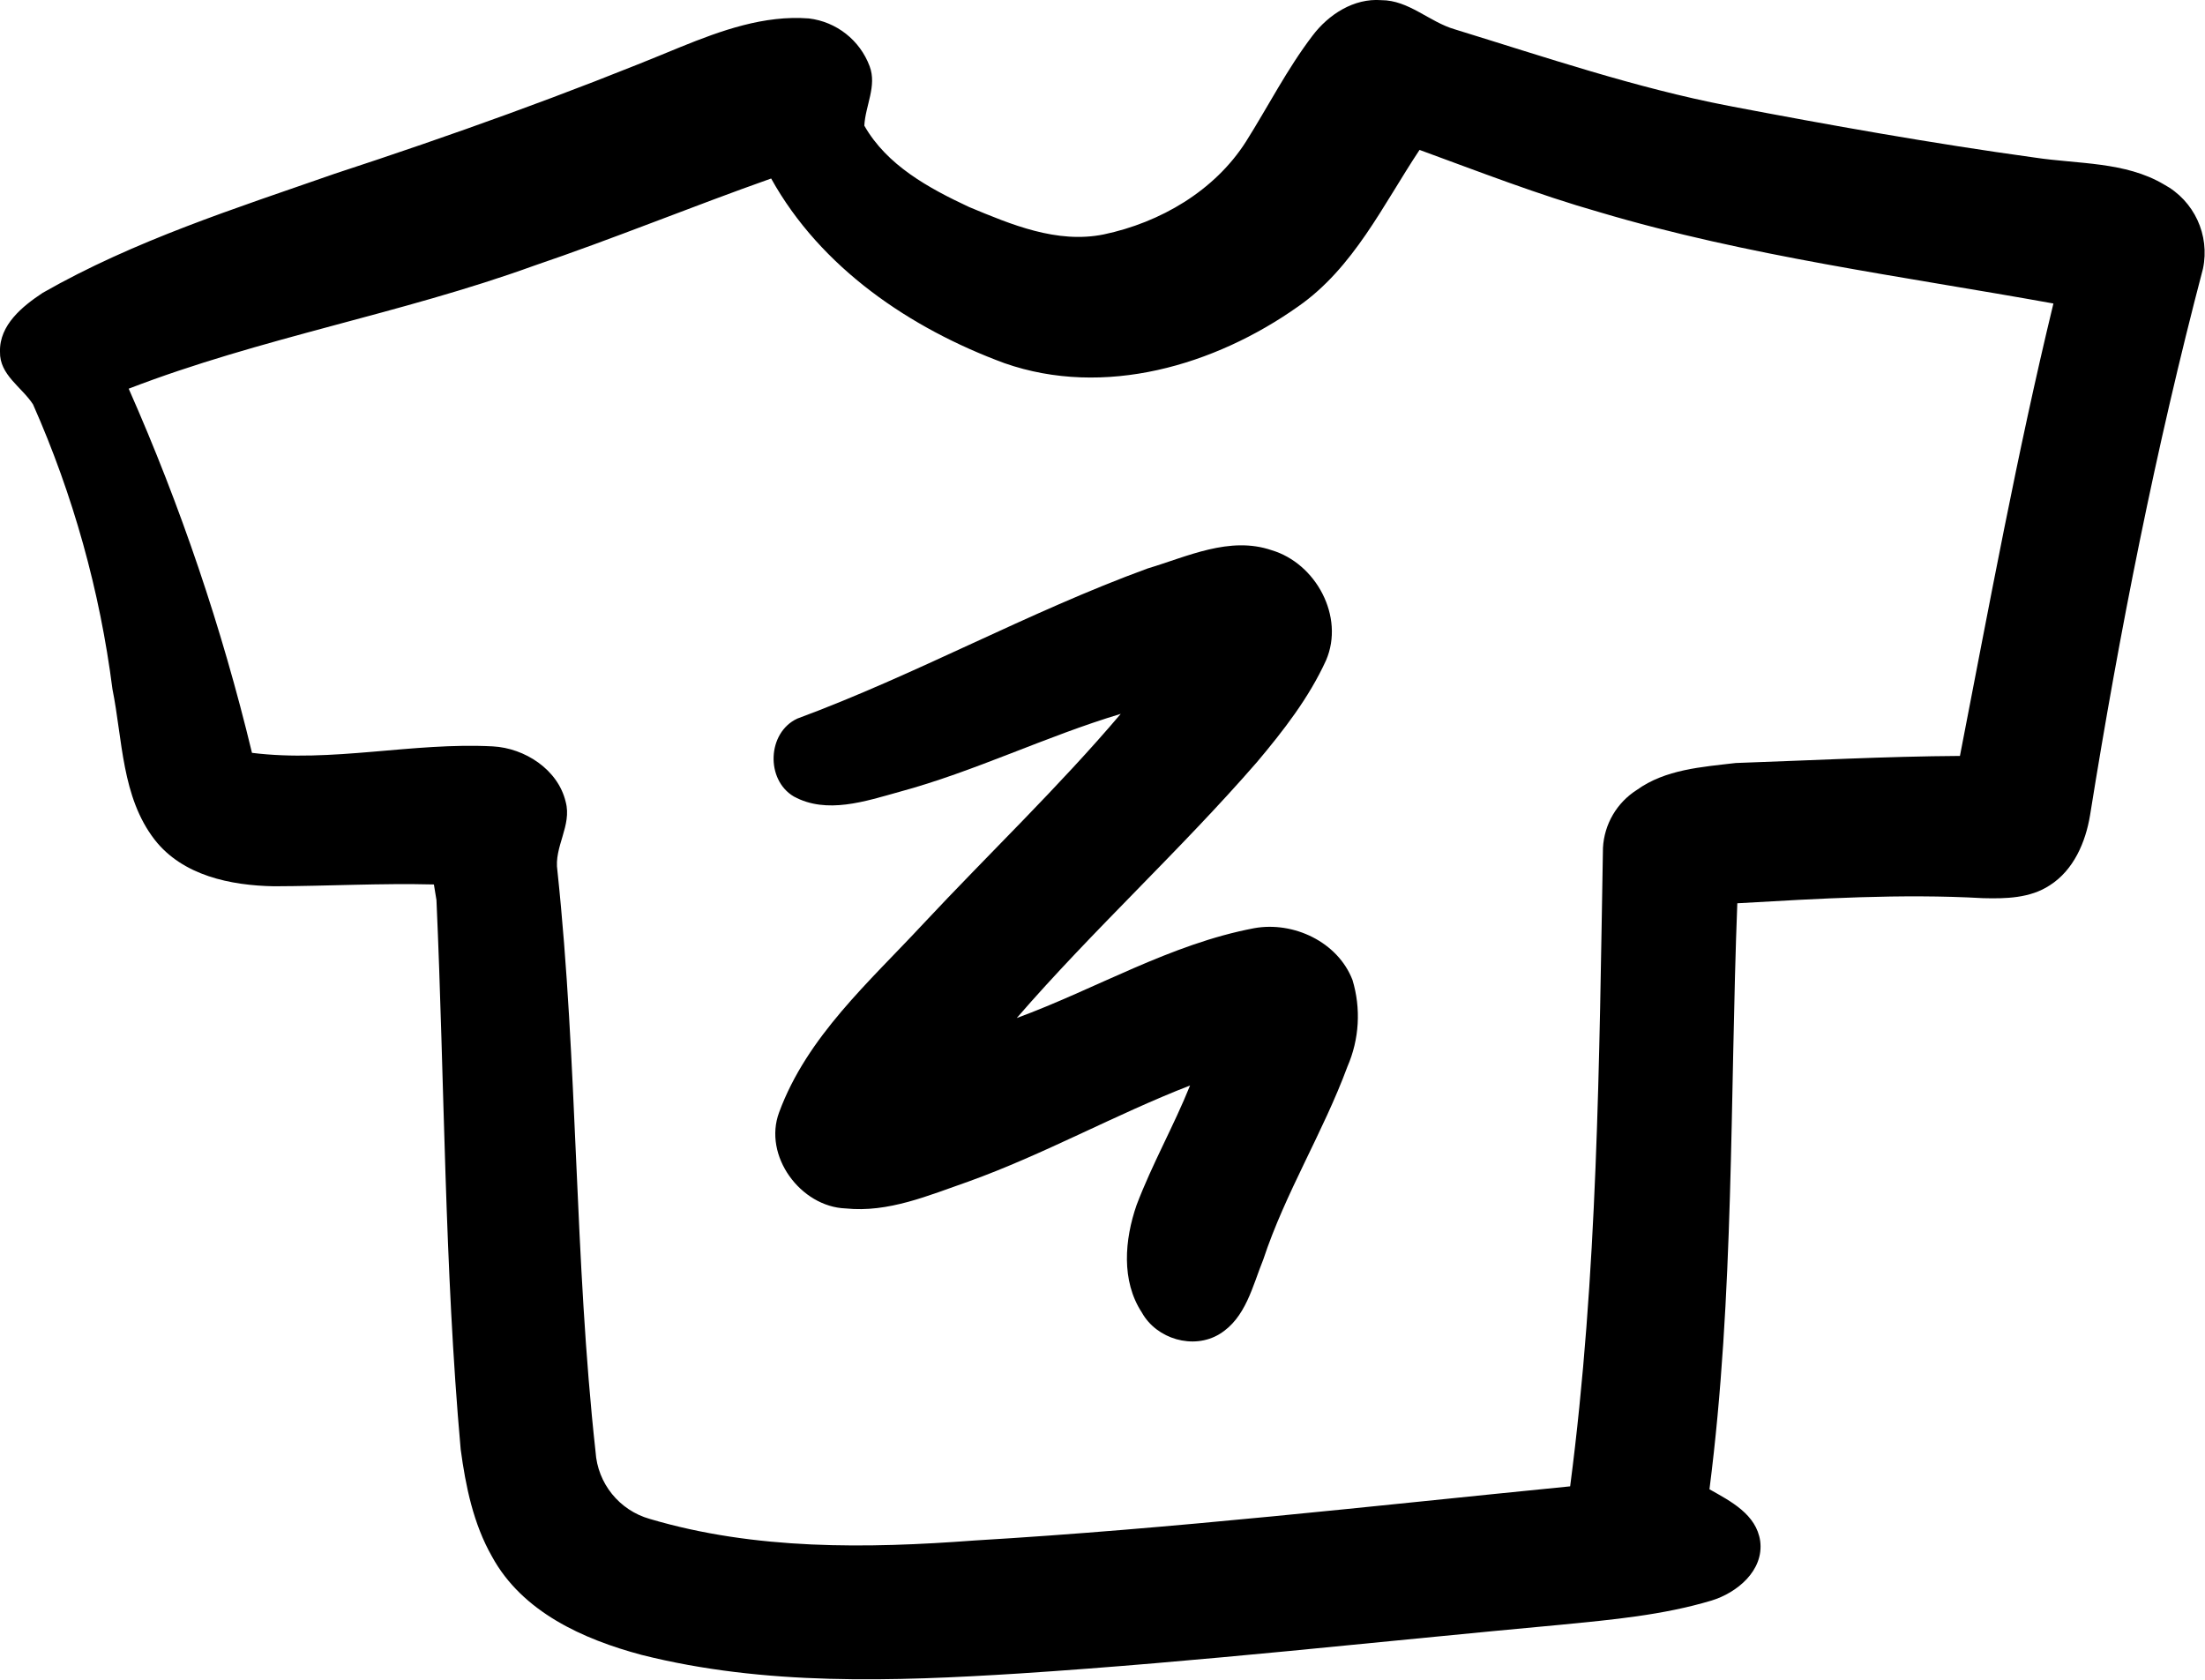
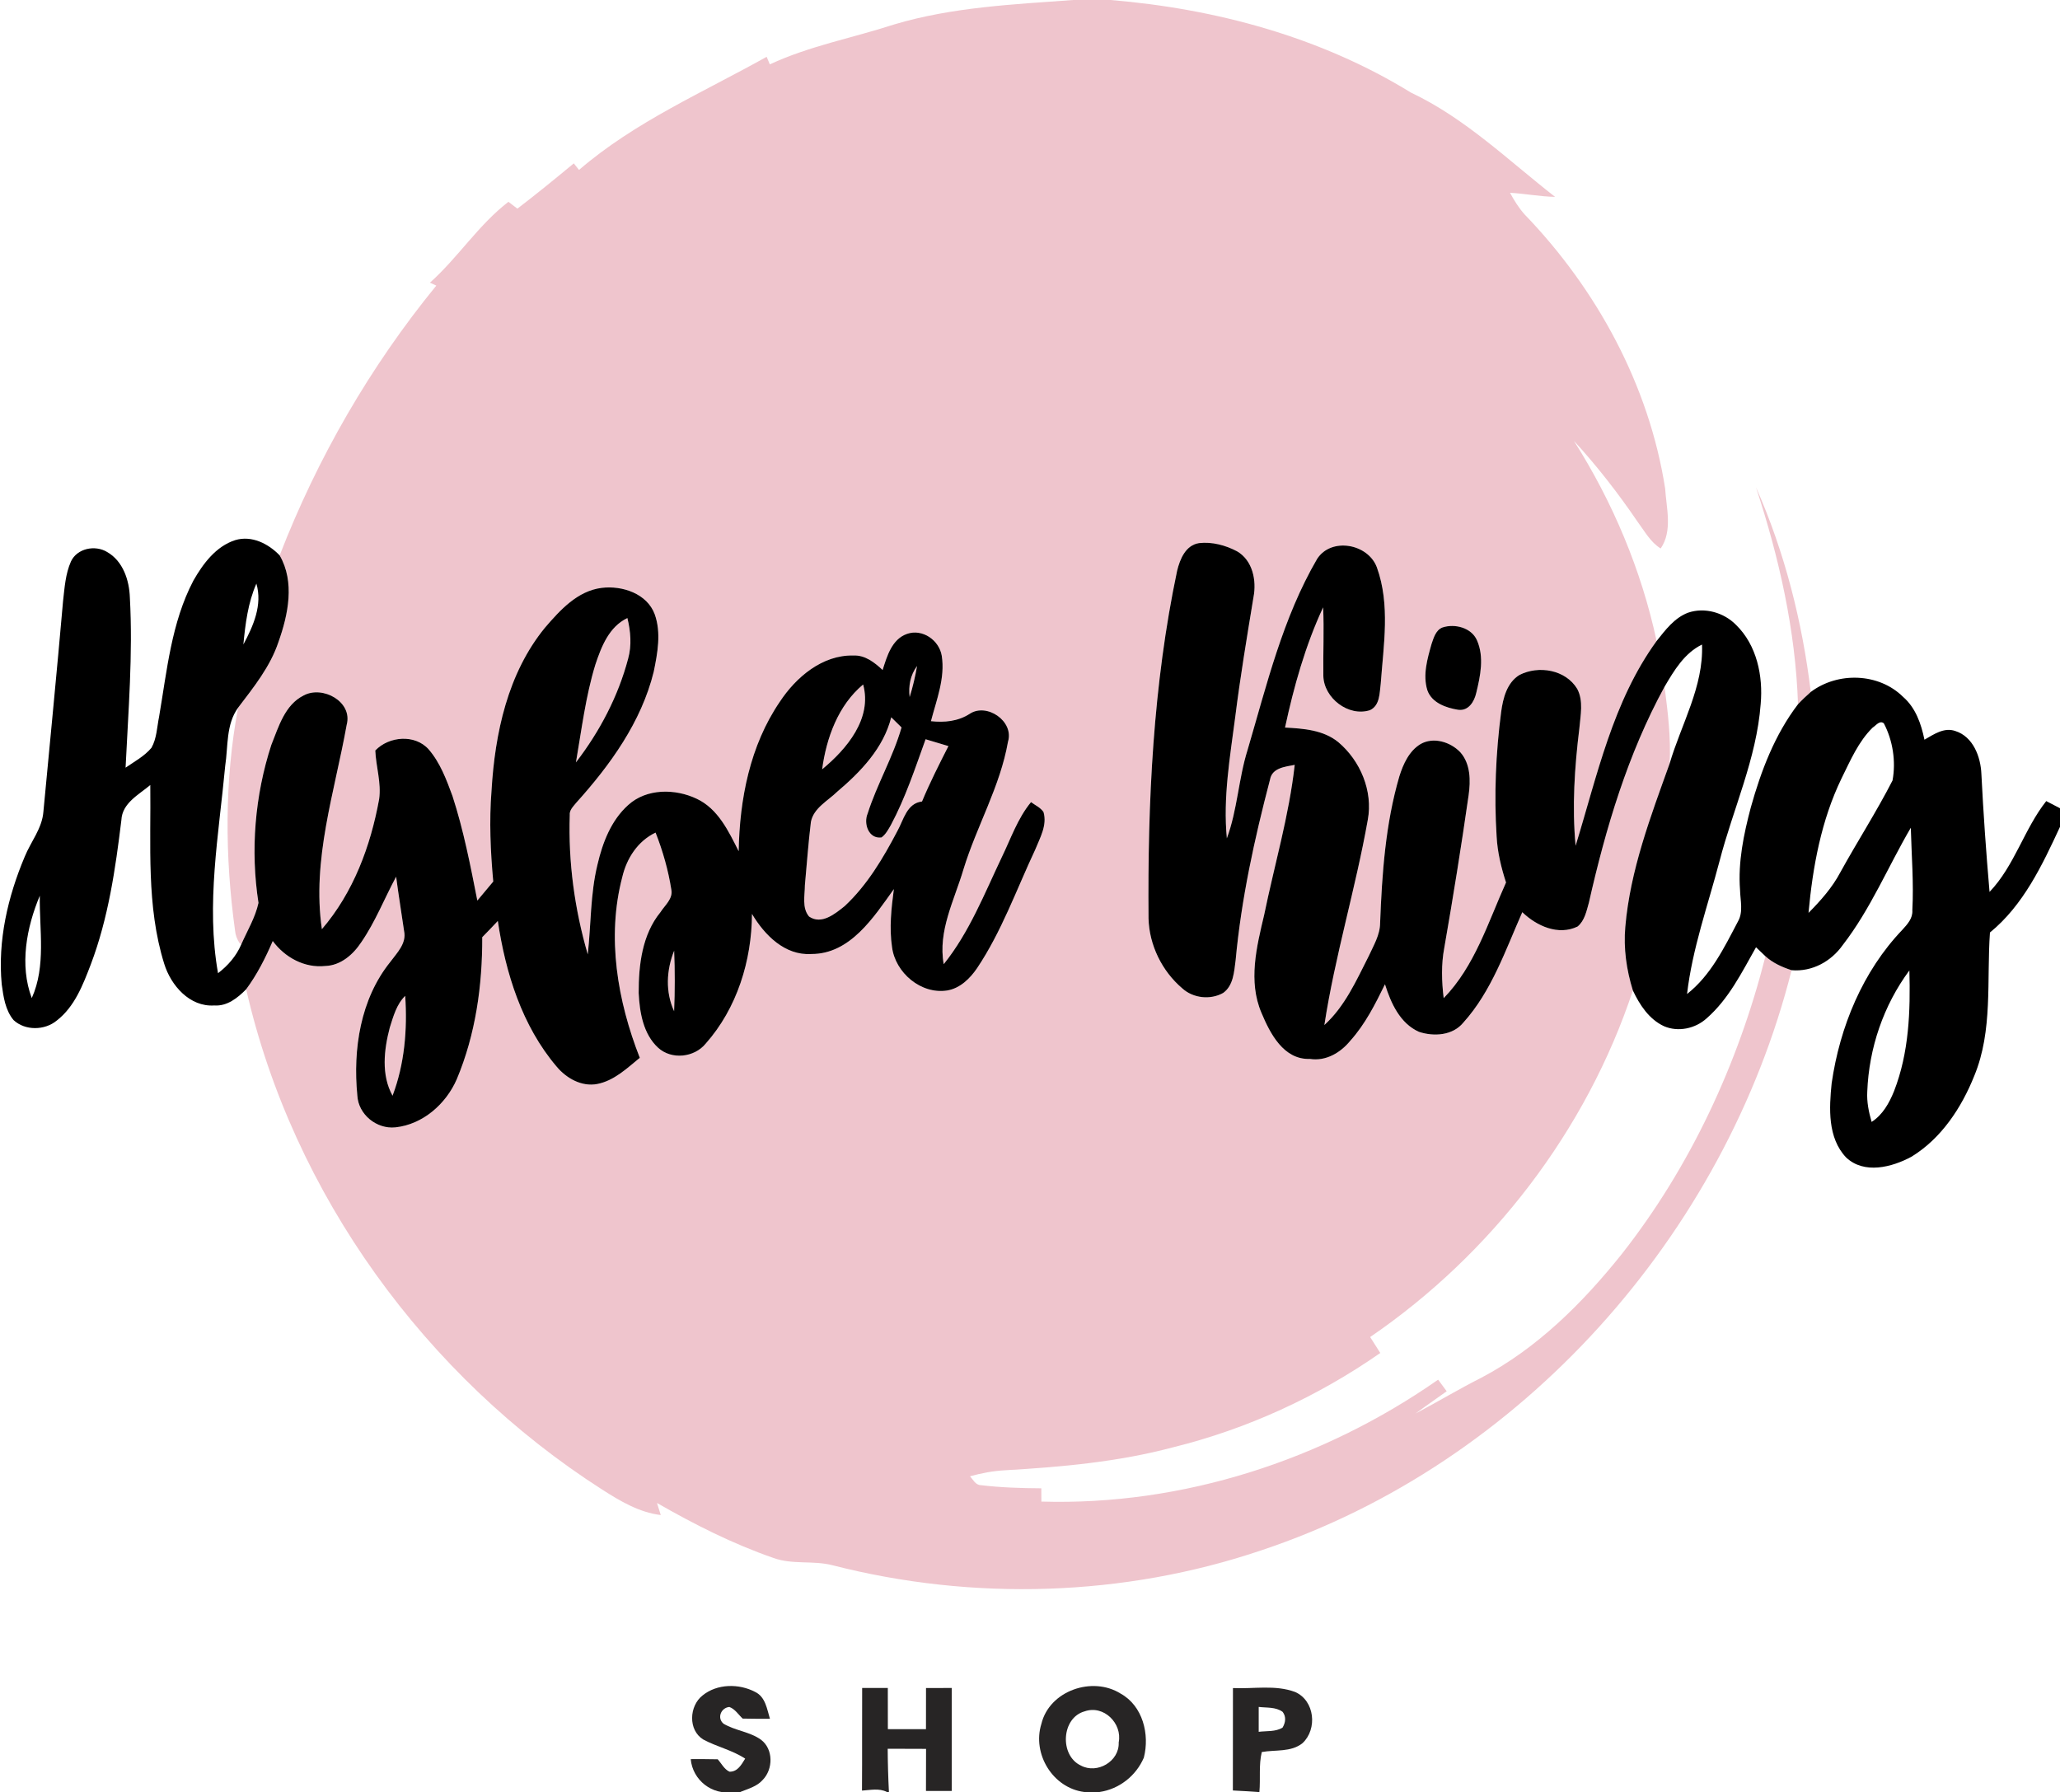
- <svg xmlns="http://www.w3.org/2000/svg" id="Layer_1" data-name="Layer 1" viewBox="0 0 292.97 223.15">
-   <path d="M527.91,315c2.13-2.82,5.49-5,9.14-4.72,3.66,0,6.38,2.9,9.77,3.88,12,3.69,24,7.77,36.34,10.16,13.52,2.58,27.08,5,40.72,6.88,5.74.87,12,.52,17.14,3.56a10.31,10.31,0,0,1,5.2,11.21c-6.28,23.91-11.09,48.2-15,72.61-.59,3.59-2.18,7.3-5.35,9.32-2.62,1.73-5.87,1.79-8.89,1.71-10.88-.61-21.77.06-32.63.68-1,26-.39,52-3.7,77.87,2.8,1.58,6.23,3.32,6.74,6.88.51,3.92-3.08,6.88-6.48,7.91-6.48,1.94-13.25,2.55-20,3.21-24,2.2-48,4.92-72,6.48-16.7,1.05-33.77,1.65-50.13-2.47-7.76-2.07-15.88-5.7-19.9-13.09-2.47-4.34-3.49-9.32-4.15-14.22-2.17-24.27-2.13-48.65-3.22-73-.09-.52-.25-1.55-.34-2.07-7.08-.18-14.16.22-21.24.24-5.75-.1-12.15-1.41-15.87-6.2-4.39-5.68-4.24-13.26-5.6-20A135.94,135.94,0,0,0,357.91,364c-1.49-2.31-4.47-3.92-4.39-7-.1-3.56,3-6.06,5.68-7.83,12.17-6.95,25.6-11.22,38.78-15.82,15.51-5.08,30.88-10.59,45.95-16.84,5.4-2.19,11.12-4.26,17.06-3.8a9.87,9.87,0,0,1,8.07,6.34c1,2.64-.57,5.26-.7,7.91,3,5.28,8.58,8.31,13.9,10.8,5.62,2.34,11.69,4.91,17.91,3.65,7.5-1.58,14.71-5.77,18.89-12.32C522,324.43,524.53,319.43,527.91,315Zm14.22,15.18c-4.85,7.3-8.75,15.67-16.15,20.82-11.07,7.83-25.74,12.16-39,7.52-12.52-4.62-24.4-12.66-31-24.54-10.57,3.74-20.94,8-31.57,11.61-17.64,6.39-36.28,9.56-53.79,16.32A284.42,284.42,0,0,1,387,410.3c10.67,1.33,21.3-1.42,32-.86,4.25.23,8.66,3.07,9.68,7.37.86,3.15-1.59,6-1.1,9.15,2.73,25.66,2.24,51.56,5.07,77.22a9.92,9.92,0,0,0,7.21,8.92c14,4.15,28.8,3.94,43.2,2.86,26.43-1.57,52.74-4.58,79.08-7.19,3.67-28.12,3.86-56.53,4.36-84.84a9.72,9.72,0,0,1,4.5-7.7c3.8-2.74,8.64-3.05,13.14-3.58,9.93-.34,19.86-.88,29.79-.94,3.9-20.07,7.6-40.23,12.42-60.12-20.17-3.64-40.62-6.28-60.32-12.14C557.88,336.13,550,333.06,542.13,330.18Z" transform="translate(-353.52 -310.26)" />
-   <path d="M506,385.8c5.29-1.58,10.89-4.33,16.47-2.43,5.9,1.75,9.73,8.84,7.24,14.63-2.28,5-5.68,9.37-9.19,13.54-10.2,11.74-21.74,22.26-31.91,34,10.55-3.88,20.4-9.83,31.55-11.94,5.21-.94,11.1,1.81,13.06,6.88a16.73,16.73,0,0,1-.67,11.51c-3.24,8.76-8.24,16.75-11.18,25.63-1.43,3.52-2.32,7.78-5.81,9.91s-8.38.65-10.32-2.85c-2.78-4.23-2.29-9.71-.71-14.28,2.06-5.44,4.94-10.51,7.11-15.9-10,3.89-19.39,9.15-29.48,12.78-5.24,1.82-10.6,4.15-16.28,3.56-6-.22-11-7-8.84-12.77,3.71-10.07,12-17.35,19.1-25,8.73-9.34,18-18.18,26.29-27.95-10,3-19.37,7.65-29.44,10.37-4.47,1.24-9.62,3-14,.61-3.77-2.23-3.53-8.49.46-10.35C475.28,399.9,490.13,391.6,506,385.8Z" transform="translate(-353.52 -310.26)" />
+ <svg xmlns="http://www.w3.org/2000/svg" width="500pt" height="435pt" viewBox="0 0 500 435" version="1.1">
+   <g id="#efc5cdff">
+     <path fill="#efc5cd" opacity="1.00" d=" M 260.48 0.00 L 269.53 0.00 C 295.04 2.11 320.53 8.97 342.45 22.47 C 355.59 28.66 366.11 38.95 377.45 47.79 C 373.78 47.72 370.16 47.00 366.51 46.80 C 367.51 48.65 368.63 50.46 370.04 52.04 C 387.56 70.20 400.25 93.51 404.16 118.57 C 404.46 123.36 406.01 128.87 403.08 133.14 C 400.55 131.58 399.14 128.87 397.41 126.56 C 392.73 119.70 387.64 113.13 382.02 107.02 C 391.46 121.90 398.38 138.36 402.09 155.60 C 391.45 170.24 387.66 188.31 382.43 205.30 C 381.54 195.80 382.18 186.24 383.34 176.80 C 383.60 173.65 384.39 170.16 382.82 167.22 C 380.00 162.55 373.46 161.47 368.81 163.84 C 365.75 165.71 364.81 169.48 364.36 172.81 C 363.05 182.83 362.62 192.97 363.26 203.06 C 363.46 206.87 364.37 210.60 365.54 214.22 C 361.19 223.88 357.96 234.54 350.41 242.30 C 349.92 238.25 349.79 234.12 350.55 230.10 C 352.70 217.77 354.69 205.42 356.46 193.04 C 356.96 189.50 356.95 185.43 354.44 182.60 C 352.06 180.11 347.97 178.82 344.82 180.60 C 342.01 182.29 340.60 185.45 339.65 188.45 C 336.27 200.00 335.44 212.09 334.98 224.05 C 334.96 226.97 333.38 229.52 332.21 232.10 C 329.21 238.00 326.45 244.28 321.45 248.82 C 324.02 232.03 329.03 215.71 331.99 199.00 C 333.28 192.01 330.18 184.66 324.83 180.15 C 321.21 177.19 316.37 176.85 311.90 176.61 C 314.05 166.64 316.83 156.70 321.15 147.43 C 321.40 152.97 321.12 158.52 321.20 164.07 C 321.33 169.46 327.31 174.07 332.52 172.39 C 334.97 171.23 334.82 168.21 335.13 165.94 C 335.81 156.59 337.47 146.77 334.19 137.72 C 332.06 131.98 323.13 130.34 319.69 135.67 C 311.34 149.99 307.45 166.28 302.81 182.04 C 300.60 189.08 300.35 196.58 297.78 203.50 C 296.83 193.65 298.54 183.81 299.81 174.07 C 301.03 164.32 302.66 154.62 304.25 144.93 C 305.03 140.91 304.04 136.02 300.26 133.83 C 297.46 132.35 294.19 131.47 291.02 131.84 C 287.77 132.34 286.40 135.73 285.71 138.54 C 279.86 166.26 278.54 194.70 278.77 222.95 C 278.93 229.41 282.05 235.75 286.95 239.91 C 289.59 242.33 293.79 242.78 296.89 241.03 C 299.39 239.24 299.54 235.86 299.91 233.09 C 301.28 218.25 304.48 203.63 308.26 189.23 C 308.76 186.37 311.96 186.12 314.25 185.67 C 312.88 198.01 309.32 209.97 306.83 222.11 C 305.00 229.83 302.91 238.21 306.18 245.86 C 308.28 250.89 311.56 257.28 317.93 257.05 C 321.80 257.66 325.36 255.56 327.73 252.65 C 331.35 248.64 333.80 243.75 336.16 238.93 C 337.59 243.48 339.79 248.42 344.42 250.48 C 348.04 251.67 352.61 251.38 355.18 248.23 C 362.05 240.61 365.40 230.66 369.49 221.43 C 372.95 224.77 378.23 227.18 382.91 224.91 C 384.63 223.49 385.07 221.16 385.65 219.13 C 389.74 201.04 395.09 183.04 404.02 166.69 C 404.81 172.87 405.59 179.11 405.25 185.35 C 400.63 198.24 395.67 211.25 394.49 225.01 C 394.03 230.22 394.78 235.46 396.33 240.44 C 385.05 274.41 362.09 304.37 332.56 324.56 C 333.38 325.84 334.21 327.13 335.02 328.43 C 319.80 339.04 302.67 346.91 284.64 351.35 C 271.37 354.88 257.64 356.11 243.98 356.90 C 241.08 357.05 238.23 357.59 235.44 358.36 C 236.19 359.18 236.77 360.49 238.08 360.52 C 242.94 361.10 247.85 361.25 252.75 361.28 C 252.75 362.08 252.76 363.69 252.76 364.50 C 286.99 365.53 321.08 354.46 349.06 334.91 C 349.75 335.84 350.44 336.78 351.14 337.72 C 348.63 339.54 346.06 341.28 343.58 343.13 C 348.93 340.30 354.11 337.18 359.52 334.45 C 373.07 327.32 384.11 316.33 393.59 304.47 C 410.28 283.27 421.88 258.23 428.51 232.13 C 430.31 233.76 432.55 234.77 434.85 235.51 C 418.66 299.74 369.34 355.27 306.19 376.32 C 272.81 387.62 236.18 388.70 202.08 379.96 C 197.37 378.74 192.35 379.87 187.74 378.19 C 177.87 374.78 168.51 370.03 159.46 364.84 C 159.69 365.58 160.15 367.04 160.38 367.77 C 155.13 367.14 150.53 364.38 146.16 361.59 C 103.30 334.14 71.11 289.90 59.75 240.14 C 62.41 236.54 64.44 232.53 66.20 228.43 C 69.14 232.40 73.90 235.03 78.94 234.49 C 82.70 234.37 85.72 231.71 87.69 228.72 C 91.11 223.75 93.30 218.10 96.15 212.81 C 96.72 217.22 97.45 221.60 98.08 226.00 C 98.73 229.02 96.33 231.32 94.71 233.53 C 87.48 242.52 85.64 254.69 86.73 265.90 C 86.96 270.54 91.42 274.15 95.98 273.66 C 102.63 272.96 108.27 267.97 110.87 261.97 C 115.44 251.10 117.09 239.23 117.05 227.50 C 118.33 226.21 119.58 224.89 120.83 223.56 C 122.72 236.21 126.69 249.01 135.10 258.91 C 137.47 261.75 141.19 263.87 144.99 263.13 C 149.08 262.32 152.18 259.32 155.29 256.78 C 149.88 242.98 147.21 227.50 151.03 212.94 C 152.09 208.38 154.79 204.17 159.12 202.11 C 160.88 206.58 162.21 211.25 162.95 215.99 C 163.36 218.20 161.38 219.74 160.31 221.42 C 155.85 226.88 155.00 234.24 155.02 241.05 C 155.25 245.75 156.11 250.99 159.74 254.34 C 163.01 257.32 168.53 256.72 171.29 253.33 C 178.89 244.76 182.46 233.19 182.52 221.85 C 185.55 226.96 190.51 232.01 196.94 231.58 C 206.36 231.61 212.07 222.65 216.96 215.82 C 216.34 220.47 215.82 225.22 216.51 229.89 C 217.30 236.14 223.57 241.45 229.93 240.43 C 233.03 239.90 235.41 237.56 237.12 235.07 C 243.12 226.13 246.72 215.92 251.27 206.24 C 252.42 203.37 254.22 200.31 253.28 197.12 C 252.54 196.01 251.27 195.48 250.25 194.71 C 246.99 198.66 245.35 203.56 243.14 208.11 C 238.92 216.98 235.27 226.32 229.06 234.05 C 227.60 225.99 231.64 218.53 233.85 211.03 C 237.05 200.56 242.77 190.91 244.66 180.05 C 246.19 175.05 239.46 170.50 235.33 173.30 C 232.52 175.10 229.21 175.43 225.96 175.06 C 227.31 169.88 229.44 164.61 228.58 159.17 C 227.95 155.39 223.88 152.55 220.13 153.88 C 216.46 155.17 215.28 159.31 214.23 162.64 C 212.26 160.81 209.98 158.99 207.13 159.12 C 199.61 158.94 193.20 164.38 189.27 170.36 C 182.04 180.96 179.51 193.99 179.29 206.63 C 176.85 201.79 174.29 196.33 169.11 193.90 C 163.90 191.41 156.92 191.35 152.47 195.42 C 148.32 199.14 146.26 204.55 145.02 209.87 C 143.27 217.01 143.47 224.40 142.66 231.67 C 139.47 220.72 137.91 209.29 138.29 197.89 C 138.16 196.65 139.14 195.78 139.83 194.90 C 148.11 185.72 155.67 175.25 158.67 163.07 C 159.60 158.53 160.52 153.62 158.92 149.13 C 157.06 144.07 151.01 142.10 146.06 142.70 C 140.15 143.43 135.94 148.11 132.28 152.36 C 123.23 163.42 120.12 178.01 119.30 191.96 C 118.72 199.30 119.05 206.67 119.72 213.99 C 118.43 215.53 117.14 217.06 115.86 218.61 C 114.18 210.09 112.52 201.52 109.83 193.24 C 108.37 189.27 106.85 185.16 104.05 181.91 C 100.73 178.17 94.41 178.70 91.09 182.18 C 91.26 186.13 92.59 190.04 92.02 194.01 C 89.95 205.40 85.76 216.68 78.13 225.55 C 75.66 208.70 81.22 192.31 84.15 175.93 C 85.66 170.31 78.27 166.33 73.70 168.82 C 69.13 171.09 67.62 176.44 65.85 180.84 C 61.86 193.12 60.76 206.42 62.74 219.18 C 61.96 222.74 60.02 225.93 58.56 229.25 L 58.16 228.94 C 57.51 228.00 57.14 226.95 57.04 225.82 C 54.58 207.92 54.45 189.57 57.79 171.79 C 61.57 166.81 65.59 161.85 67.59 155.83 C 69.95 149.20 71.61 141.27 67.88 134.82 C 77.03 111.19 89.86 88.96 105.90 69.33 C 105.51 69.15 104.75 68.79 104.36 68.61 C 111.18 62.52 116.12 54.59 123.41 48.99 C 123.95 49.40 125.04 50.24 125.58 50.65 C 130.23 47.10 134.76 43.39 139.27 39.66 C 139.58 40.06 140.22 40.85 140.54 41.25 C 154.08 29.58 170.62 22.44 186.08 13.79 C 186.27 14.25 186.65 15.17 186.85 15.63 C 196.49 11.13 207.02 9.20 217.08 5.92 C 231.16 1.72 245.93 1.07 260.48 0.00 M 350.10 152.32 C 348.48 152.97 347.99 154.81 347.47 156.30 C 346.45 159.91 345.30 163.82 346.44 167.54 C 347.51 170.63 351.01 171.84 353.95 172.30 C 356.45 172.63 357.84 170.29 358.31 168.21 C 359.32 164.07 360.28 159.49 358.49 155.43 C 357.15 152.35 353.08 151.32 350.10 152.32 Z" />
+     <path fill="#efc5cd" opacity="1.00" d=" M 426.21 118.30 C 433.19 134.03 437.44 150.91 439.51 167.97 C 438.43 168.92 437.39 169.90 436.41 170.95 C 435.81 153.00 431.82 135.32 426.21 118.30 Z" />
+     <path fill="#efc5cd" opacity="1.00" d=" M 144.51 161.32 C 145.97 156.95 147.83 152.14 152.28 150.03 C 153.07 153.25 153.36 156.66 152.46 159.89 C 150.04 169.05 145.55 177.58 139.79 185.07 C 141.17 177.11 142.14 169.05 144.51 161.32 Z" />
+     <path fill="#efc5cd" opacity="1.00" d=" M 220.79 169.20 C 220.46 166.53 220.96 163.85 222.59 161.67 C 222.14 164.21 221.57 166.73 220.79 169.20 Z" />
+     <path fill="#efc5cd" opacity="1.00" d=" M 199.55 186.75 C 200.57 179.14 203.44 171.20 209.50 166.16 C 211.76 174.44 205.50 181.84 199.55 186.75 Z" />
+     <path fill="#efc5cd" opacity="1.00" d=" M 216.32 174.12 C 217.15 174.95 217.98 175.76 218.82 176.58 C 216.75 183.82 212.86 190.36 210.58 197.52 C 209.57 199.93 210.81 203.69 213.95 203.29 C 215.00 202.54 215.60 201.36 216.23 200.28 C 219.77 193.65 222.12 186.49 224.66 179.45 C 226.50 180.01 228.35 180.57 230.20 181.11 C 227.95 185.54 225.70 189.97 223.79 194.56 C 220.07 194.99 219.33 199.03 217.80 201.75 C 214.35 208.32 210.48 214.87 205.01 219.96 C 202.68 221.83 199.38 224.56 196.37 222.48 C 194.61 220.38 195.35 217.39 195.36 214.89 C 195.83 209.77 196.20 204.63 196.82 199.53 C 197.47 196.14 200.91 194.43 203.20 192.19 C 208.91 187.35 214.44 181.60 216.32 174.12 Z" />
+     <path fill="#efc5cd" opacity="1.00" d=" M 163.62 245.47 C 161.47 240.83 161.74 235.45 163.63 230.78 C 163.83 235.67 163.83 240.58 163.62 245.47 Z" />
+     <path fill="#efc5cd" opacity="1.00" d=" M 94.61 249.43 C 95.47 246.72 96.25 243.79 98.35 241.74 C 98.90 249.90 98.20 258.29 95.28 265.98 C 92.48 260.92 93.20 254.80 94.61 249.43 Z" />
+   </g>
+   <g id="#000000ff">
+     <path fill="#000000" opacity="1.00" d=" M 46.93 140.96 C 49.27 136.85 52.41 132.61 57.10 131.11 C 61.10 129.91 65.15 131.98 67.88 134.82 C 71.61 141.27 69.95 149.20 67.59 155.83 C 65.59 161.85 61.57 166.81 57.79 171.79 C 54.82 175.87 55.39 181.18 54.66 185.92 C 53.11 202.60 49.95 219.56 52.92 236.24 C 55.33 234.40 57.37 232.06 58.56 229.25 C 60.02 225.93 61.96 222.74 62.74 219.18 C 60.76 206.42 61.86 193.12 65.85 180.84 C 67.62 176.44 69.13 171.09 73.70 168.82 C 78.27 166.33 85.66 170.31 84.15 175.93 C 81.22 192.31 75.66 208.70 78.13 225.55 C 85.76 216.68 89.95 205.40 92.02 194.01 C 92.59 190.04 91.26 186.13 91.09 182.18 C 94.41 178.70 100.73 178.17 104.05 181.91 C 106.85 185.16 108.37 189.27 109.83 193.24 C 112.52 201.52 114.18 210.09 115.86 218.61 C 117.14 217.06 118.43 215.53 119.72 213.99 C 119.05 206.67 118.72 199.30 119.30 191.96 C 120.12 178.01 123.23 163.42 132.28 152.36 C 135.94 148.11 140.15 143.43 146.06 142.70 C 151.01 142.10 157.06 144.07 158.92 149.13 C 160.52 153.62 159.60 158.53 158.67 163.07 C 155.67 175.25 148.11 185.72 139.83 194.90 C 139.14 195.78 138.16 196.65 138.29 197.89 C 137.91 209.29 139.47 220.72 142.66 231.67 C 143.47 224.40 143.27 217.01 145.02 209.87 C 146.26 204.55 148.32 199.14 152.47 195.42 C 156.92 191.35 163.90 191.41 169.11 193.90 C 174.29 196.33 176.85 201.79 179.29 206.63 C 179.51 193.99 182.04 180.96 189.27 170.36 C 193.20 164.38 199.61 158.94 207.13 159.12 C 209.98 158.99 212.26 160.81 214.23 162.64 C 215.28 159.31 216.46 155.17 220.13 153.88 C 223.88 152.55 227.95 155.39 228.58 159.17 C 229.44 164.61 227.31 169.88 225.96 175.06 C 229.21 175.43 232.52 175.10 235.33 173.30 C 239.46 170.50 246.19 175.05 244.66 180.05 C 242.77 190.91 237.05 200.56 233.85 211.03 C 231.64 218.53 227.60 225.99 229.06 234.05 C 235.27 226.32 238.92 216.98 243.14 208.11 C 245.35 203.56 246.99 198.66 250.25 194.71 C 251.27 195.48 252.54 196.01 253.28 197.12 C 254.22 200.31 252.42 203.37 251.27 206.24 C 246.72 215.92 243.12 226.13 237.12 235.07 C 235.41 237.56 233.03 239.90 229.93 240.43 C 223.57 241.45 217.30 236.14 216.51 229.89 C 215.82 225.22 216.34 220.47 216.96 215.82 C 212.07 222.65 206.36 231.61 196.94 231.58 C 190.51 232.01 185.55 226.96 182.52 221.85 C 182.46 233.19 178.89 244.76 171.29 253.33 C 168.53 256.72 163.01 257.32 159.74 254.34 C 156.11 250.99 155.25 245.75 155.02 241.05 C 155.00 234.24 155.85 226.88 160.31 221.42 C 161.38 219.74 163.36 218.20 162.95 215.99 C 162.21 211.25 160.88 206.58 159.12 202.11 C 154.79 204.17 152.09 208.38 151.03 212.94 C 147.21 227.50 149.88 242.98 155.29 256.78 C 152.18 259.32 149.08 262.32 144.99 263.13 C 141.19 263.87 137.47 261.75 135.10 258.91 C 126.69 249.01 122.72 236.21 120.83 223.56 C 119.58 224.89 118.33 226.21 117.05 227.50 C 117.09 239.23 115.44 251.10 110.87 261.97 C 108.27 267.97 102.63 272.96 95.98 273.66 C 91.42 274.15 86.96 270.54 86.73 265.90 C 85.64 254.69 87.48 242.52 94.71 233.53 C 96.33 231.32 98.73 229.02 98.08 226.00 C 97.45 221.60 96.72 217.22 96.15 212.81 C 93.30 218.10 91.11 223.75 87.69 228.72 C 85.72 231.71 82.70 234.37 78.94 234.49 C 73.90 235.03 69.14 232.40 66.20 228.43 C 64.44 232.53 62.41 236.54 59.75 240.14 C 57.69 242.23 55.13 244.30 52.00 244.07 C 46.05 244.47 41.48 239.21 39.86 233.96 C 35.48 219.94 36.66 205.04 36.48 190.56 C 33.68 192.92 29.65 194.94 29.46 199.08 C 28.02 210.93 26.29 222.88 22.04 234.10 C 20.14 239.06 18.12 244.38 13.77 247.74 C 10.86 250.15 6.11 250.24 3.30 247.63 C 1.28 245.22 0.83 241.95 0.42 238.95 C -0.58 228.35 1.89 217.70 5.99 207.98 C 7.46 204.34 10.21 201.13 10.53 197.08 C 12.13 180.01 13.82 162.94 15.31 145.86 C 15.68 142.64 15.89 139.31 17.21 136.32 C 18.69 133.09 23.10 132.22 26.01 134.00 C 29.86 136.21 31.38 140.84 31.52 145.05 C 32.28 158.82 31.14 172.60 30.48 186.35 C 32.64 184.85 35.04 183.58 36.76 181.53 C 38.06 179.23 38.10 176.48 38.62 173.94 C 40.53 162.78 41.59 151.15 46.93 140.96 M 59.07 156.45 C 61.48 151.96 63.75 146.85 62.23 141.67 C 60.19 146.31 59.55 151.44 59.07 156.45 M 144.51 161.32 C 142.14 169.05 141.17 177.11 139.79 185.07 C 145.55 177.58 150.04 169.05 152.46 159.89 C 153.36 156.66 153.07 153.25 152.28 150.03 C 147.83 152.14 145.97 156.95 144.51 161.32 M 220.79 169.20 C 221.57 166.73 222.14 164.21 222.59 161.67 C 220.96 163.85 220.46 166.53 220.79 169.20 M 199.55 186.75 C 205.50 181.84 211.76 174.44 209.50 166.16 C 203.44 171.20 200.57 179.14 199.55 186.75 M 216.32 174.12 C 214.44 181.60 208.91 187.35 203.20 192.19 C 200.91 194.43 197.47 196.14 196.82 199.53 C 196.20 204.63 195.83 209.77 195.36 214.89 C 195.35 217.39 194.61 220.38 196.37 222.48 C 199.38 224.56 202.68 221.83 205.01 219.96 C 210.48 214.87 214.35 208.32 217.80 201.75 C 219.33 199.03 220.07 194.99 223.79 194.56 C 225.70 189.97 227.95 185.54 230.20 181.11 C 228.35 180.57 226.50 180.01 224.66 179.45 C 222.12 186.49 219.77 193.65 216.23 200.28 C 215.60 201.36 215.00 202.54 213.95 203.29 C 210.81 203.69 209.57 199.93 210.58 197.52 C 212.86 190.36 216.75 183.82 218.82 176.58 C 217.98 175.76 217.15 174.95 216.32 174.12 M 7.71 242.28 C 11.22 234.49 9.53 225.69 9.66 217.43 C 6.44 225.13 4.69 234.26 7.71 242.28 M 163.62 245.47 C 163.83 240.58 163.83 235.67 163.63 230.78 C 161.74 235.45 161.47 240.83 163.62 245.47 M 94.61 249.43 C 93.20 254.80 92.48 260.92 95.28 265.98 C 98.20 258.29 98.90 249.90 98.35 241.74 C 96.25 243.79 95.47 246.72 94.61 249.43 Z" />
+     <path fill="#000000" opacity="1.00" d=" M 285.71 138.54 C 286.40 135.73 287.77 132.34 291.02 131.84 C 294.19 131.47 297.46 132.35 300.26 133.83 C 304.04 136.02 305.03 140.91 304.25 144.93 C 302.66 154.62 301.03 164.32 299.81 174.07 C 298.54 183.81 296.83 193.65 297.78 203.50 C 300.35 196.58 300.60 189.08 302.81 182.04 C 307.45 166.28 311.34 149.99 319.69 135.67 C 323.13 130.34 332.06 131.98 334.19 137.72 C 337.47 146.77 335.81 156.59 335.13 165.94 C 334.82 168.21 334.97 171.23 332.52 172.39 C 327.31 174.07 321.33 169.46 321.20 164.07 C 321.12 158.52 321.40 152.97 321.15 147.43 C 316.83 156.70 314.05 166.64 311.90 176.61 C 316.37 176.85 321.21 177.19 324.83 180.15 C 330.18 184.66 333.28 192.01 331.99 199.00 C 329.03 215.71 324.02 232.03 321.45 248.82 C 326.45 244.28 329.21 238.00 332.21 232.10 C 333.38 229.52 334.96 226.97 334.98 224.05 C 335.44 212.09 336.27 200.00 339.65 188.45 C 340.60 185.45 342.01 182.29 344.82 180.60 C 347.97 178.82 352.06 180.11 354.44 182.60 C 356.95 185.43 356.96 189.50 356.46 193.04 C 354.69 205.42 352.70 217.77 350.55 230.10 C 349.79 234.12 349.92 238.25 350.41 242.30 C 357.96 234.54 361.19 223.88 365.54 214.22 C 364.37 210.60 363.46 206.87 363.26 203.06 C 362.62 192.97 363.05 182.83 364.36 172.81 C 364.81 169.48 365.75 165.71 368.81 163.84 C 373.46 161.47 380.00 162.55 382.82 167.22 C 384.39 170.16 383.60 173.65 383.34 176.80 C 382.18 186.24 381.54 195.80 382.43 205.30 C 387.66 188.31 391.45 170.24 402.09 155.60 C 404.22 152.93 406.41 149.98 409.72 148.73 C 413.74 147.35 418.39 148.67 421.34 151.66 C 426.41 156.58 427.96 164.07 427.35 170.89 C 426.36 184.16 420.64 196.35 417.35 209.08 C 414.54 219.77 410.76 230.27 409.48 241.29 C 415.24 236.77 418.49 230.04 421.82 223.71 C 423.19 221.35 422.39 218.58 422.34 216.03 C 421.82 209.26 423.23 202.53 424.95 196.01 C 427.43 187.14 430.77 178.33 436.41 170.95 C 437.39 169.90 438.43 168.92 439.51 167.97 C 446.05 163.04 456.01 163.32 461.91 169.16 C 464.96 171.80 466.31 175.72 467.10 179.56 C 469.35 178.28 471.85 176.49 474.59 177.45 C 478.92 178.81 480.75 183.72 480.92 187.88 C 481.40 197.44 482.07 206.98 482.90 216.51 C 489.00 210.12 491.27 201.29 496.66 194.46 C 497.77 195.03 498.88 195.61 500.00 196.20 L 500.00 200.71 C 495.69 210.01 491.12 219.73 483.00 226.36 C 482.17 237.96 483.75 250.13 479.20 261.14 C 476.10 268.90 471.19 276.36 463.95 280.79 C 459.21 283.35 452.45 285.11 448.08 280.96 C 443.56 276.19 443.96 269.00 444.58 262.94 C 446.56 249.26 452.11 235.77 461.74 225.70 C 462.95 224.37 464.30 222.92 464.16 220.97 C 464.52 214.29 463.96 207.61 463.79 200.93 C 458.25 210.39 454.02 220.69 447.27 229.40 C 444.45 233.40 439.82 235.94 434.85 235.51 C 432.55 234.77 430.31 233.76 428.51 232.13 C 427.73 231.40 426.97 230.67 426.22 229.94 C 422.78 236.02 419.59 242.52 414.24 247.19 C 411.50 249.69 407.33 250.59 403.89 249.11 C 400.26 247.43 397.98 243.93 396.33 240.44 C 394.78 235.46 394.03 230.22 394.49 225.01 C 395.67 211.25 400.63 198.24 405.25 185.35 C 408.06 175.81 413.52 166.67 413.11 156.46 C 408.83 158.55 406.34 162.75 404.02 166.69 C 395.09 183.04 389.74 201.04 385.65 219.13 C 385.07 221.16 384.63 223.49 382.91 224.91 C 378.23 227.18 372.95 224.77 369.49 221.43 C 365.40 230.66 362.05 240.61 355.18 248.23 C 352.61 251.38 348.04 251.67 344.42 250.48 C 339.79 248.42 337.59 243.48 336.16 238.93 C 333.80 243.75 331.35 248.64 327.73 252.65 C 325.36 255.56 321.80 257.66 317.93 257.05 C 311.56 257.28 308.28 250.89 306.18 245.86 C 302.91 238.21 305.00 229.83 306.83 222.11 C 309.32 209.97 312.88 198.01 314.25 185.67 C 311.96 186.12 308.76 186.37 308.26 189.23 C 304.48 203.63 301.28 218.25 299.91 233.09 C 299.54 235.86 299.39 239.24 296.89 241.03 C 293.79 242.78 289.59 242.33 286.95 239.91 C 282.05 235.75 278.93 229.41 278.77 222.95 C 278.54 194.70 279.86 166.26 285.71 138.54 M 454.53 176.62 C 451.06 180.02 449.12 184.62 446.99 188.92 C 442.05 199.12 439.98 210.40 438.96 221.60 C 441.91 218.62 444.73 215.46 446.70 211.72 C 450.82 204.25 455.46 197.05 459.35 189.46 C 460.21 184.85 459.43 179.75 457.24 175.58 C 456.21 174.78 455.34 176.12 454.53 176.62 M 453.22 264.98 C 453.08 267.48 453.58 269.95 454.28 272.34 C 456.96 270.62 458.56 267.75 459.72 264.87 C 463.35 255.57 463.72 245.43 463.44 235.57 C 457.16 244.04 453.62 254.45 453.22 264.98 Z" />
+     <path fill="#000000" opacity="1.00" d=" M 350.10 152.32 C 353.08 151.32 357.15 152.35 358.49 155.43 C 360.28 159.49 359.32 164.07 358.31 168.21 C 357.84 170.29 356.45 172.63 353.95 172.30 C 351.01 171.84 347.51 170.63 346.44 167.54 C 345.30 163.82 346.45 159.91 347.47 156.30 C 347.99 154.81 348.48 152.97 350.10 152.32 Z" />
+   </g>
+   <g id="#272525ff">
+     <path fill="#272525" opacity="1.00" d=" M 170.53 411.56 C 174.05 408.69 179.37 408.64 183.29 410.71 C 185.79 411.91 186.16 414.86 186.88 417.23 C 184.67 417.23 182.46 417.23 180.26 417.18 C 179.21 416.21 178.42 414.86 177.03 414.36 C 175.00 414.54 173.97 417.04 175.61 418.42 C 178.46 420.13 182.00 420.35 184.72 422.32 C 187.74 424.60 187.68 429.47 185.12 432.07 C 183.72 433.67 181.58 434.22 179.69 434.99 L 180.00 435.00 L 177.99 435.00 C 172.80 435.84 168.12 432.10 167.65 427.02 C 169.83 427.00 172.02 427.02 174.20 427.06 C 175.12 428.07 175.76 429.47 177.06 430.07 C 179.04 430.12 179.97 428.34 180.87 426.90 C 177.73 424.83 173.99 424.03 170.70 422.26 C 166.97 419.98 167.26 414.11 170.53 411.56 Z" />
+     <path fill="#272525" opacity="1.00" d=" M 252.76 418.47 C 254.70 410.40 265.15 406.81 271.99 411.11 C 277.38 414.08 279.09 421.02 277.63 426.67 C 275.73 431.09 271.64 434.30 266.87 435.00 L 263.18 435.00 C 255.53 434.04 250.49 425.74 252.76 418.47 M 263.27 415.42 C 257.60 416.96 257.12 426.14 262.35 428.58 C 266.31 430.71 271.73 427.56 271.53 422.97 C 272.45 418.35 267.89 413.80 263.27 415.42 Z" />
+     <path fill="#272525" opacity="1.00" d=" M 209.26 409.75 C 211.33 409.74 213.41 409.75 215.49 409.75 C 215.50 413.08 215.50 416.41 215.50 419.74 C 218.58 419.74 221.66 419.75 224.75 419.75 C 224.75 416.42 224.75 413.08 224.76 409.76 C 226.83 409.75 228.91 409.75 231.00 409.75 C 231.01 418.08 231.00 426.41 231.00 434.75 C 228.91 434.74 226.83 434.74 224.75 434.74 C 224.75 431.34 224.75 427.93 224.77 424.53 C 221.67 424.50 218.56 424.50 215.46 424.50 C 215.48 428.00 215.58 431.50 215.76 435.00 L 215.28 435.00 C 213.39 434.02 211.23 434.54 209.22 434.66 C 209.28 426.35 209.22 418.05 209.26 409.75 Z" />
+     <path fill="#272525" opacity="1.00" d=" M 299.26 409.77 C 304.27 410.01 309.57 408.92 314.37 410.73 C 319.12 412.84 319.81 419.71 316.15 423.14 C 313.35 425.39 309.55 424.70 306.26 425.30 C 305.49 428.45 305.97 431.77 305.68 435.00 L 305.24 435.00 C 303.24 434.84 301.24 434.74 299.24 434.63 C 299.26 426.34 299.24 418.05 299.26 409.77 M 305.51 414.35 C 305.50 416.36 305.50 418.37 305.51 420.39 C 307.44 420.14 309.57 420.43 311.30 419.37 C 312.03 418.15 312.23 416.72 311.31 415.54 C 309.63 414.32 307.45 414.59 305.51 414.35 Z" />
+   </g>
</svg>
